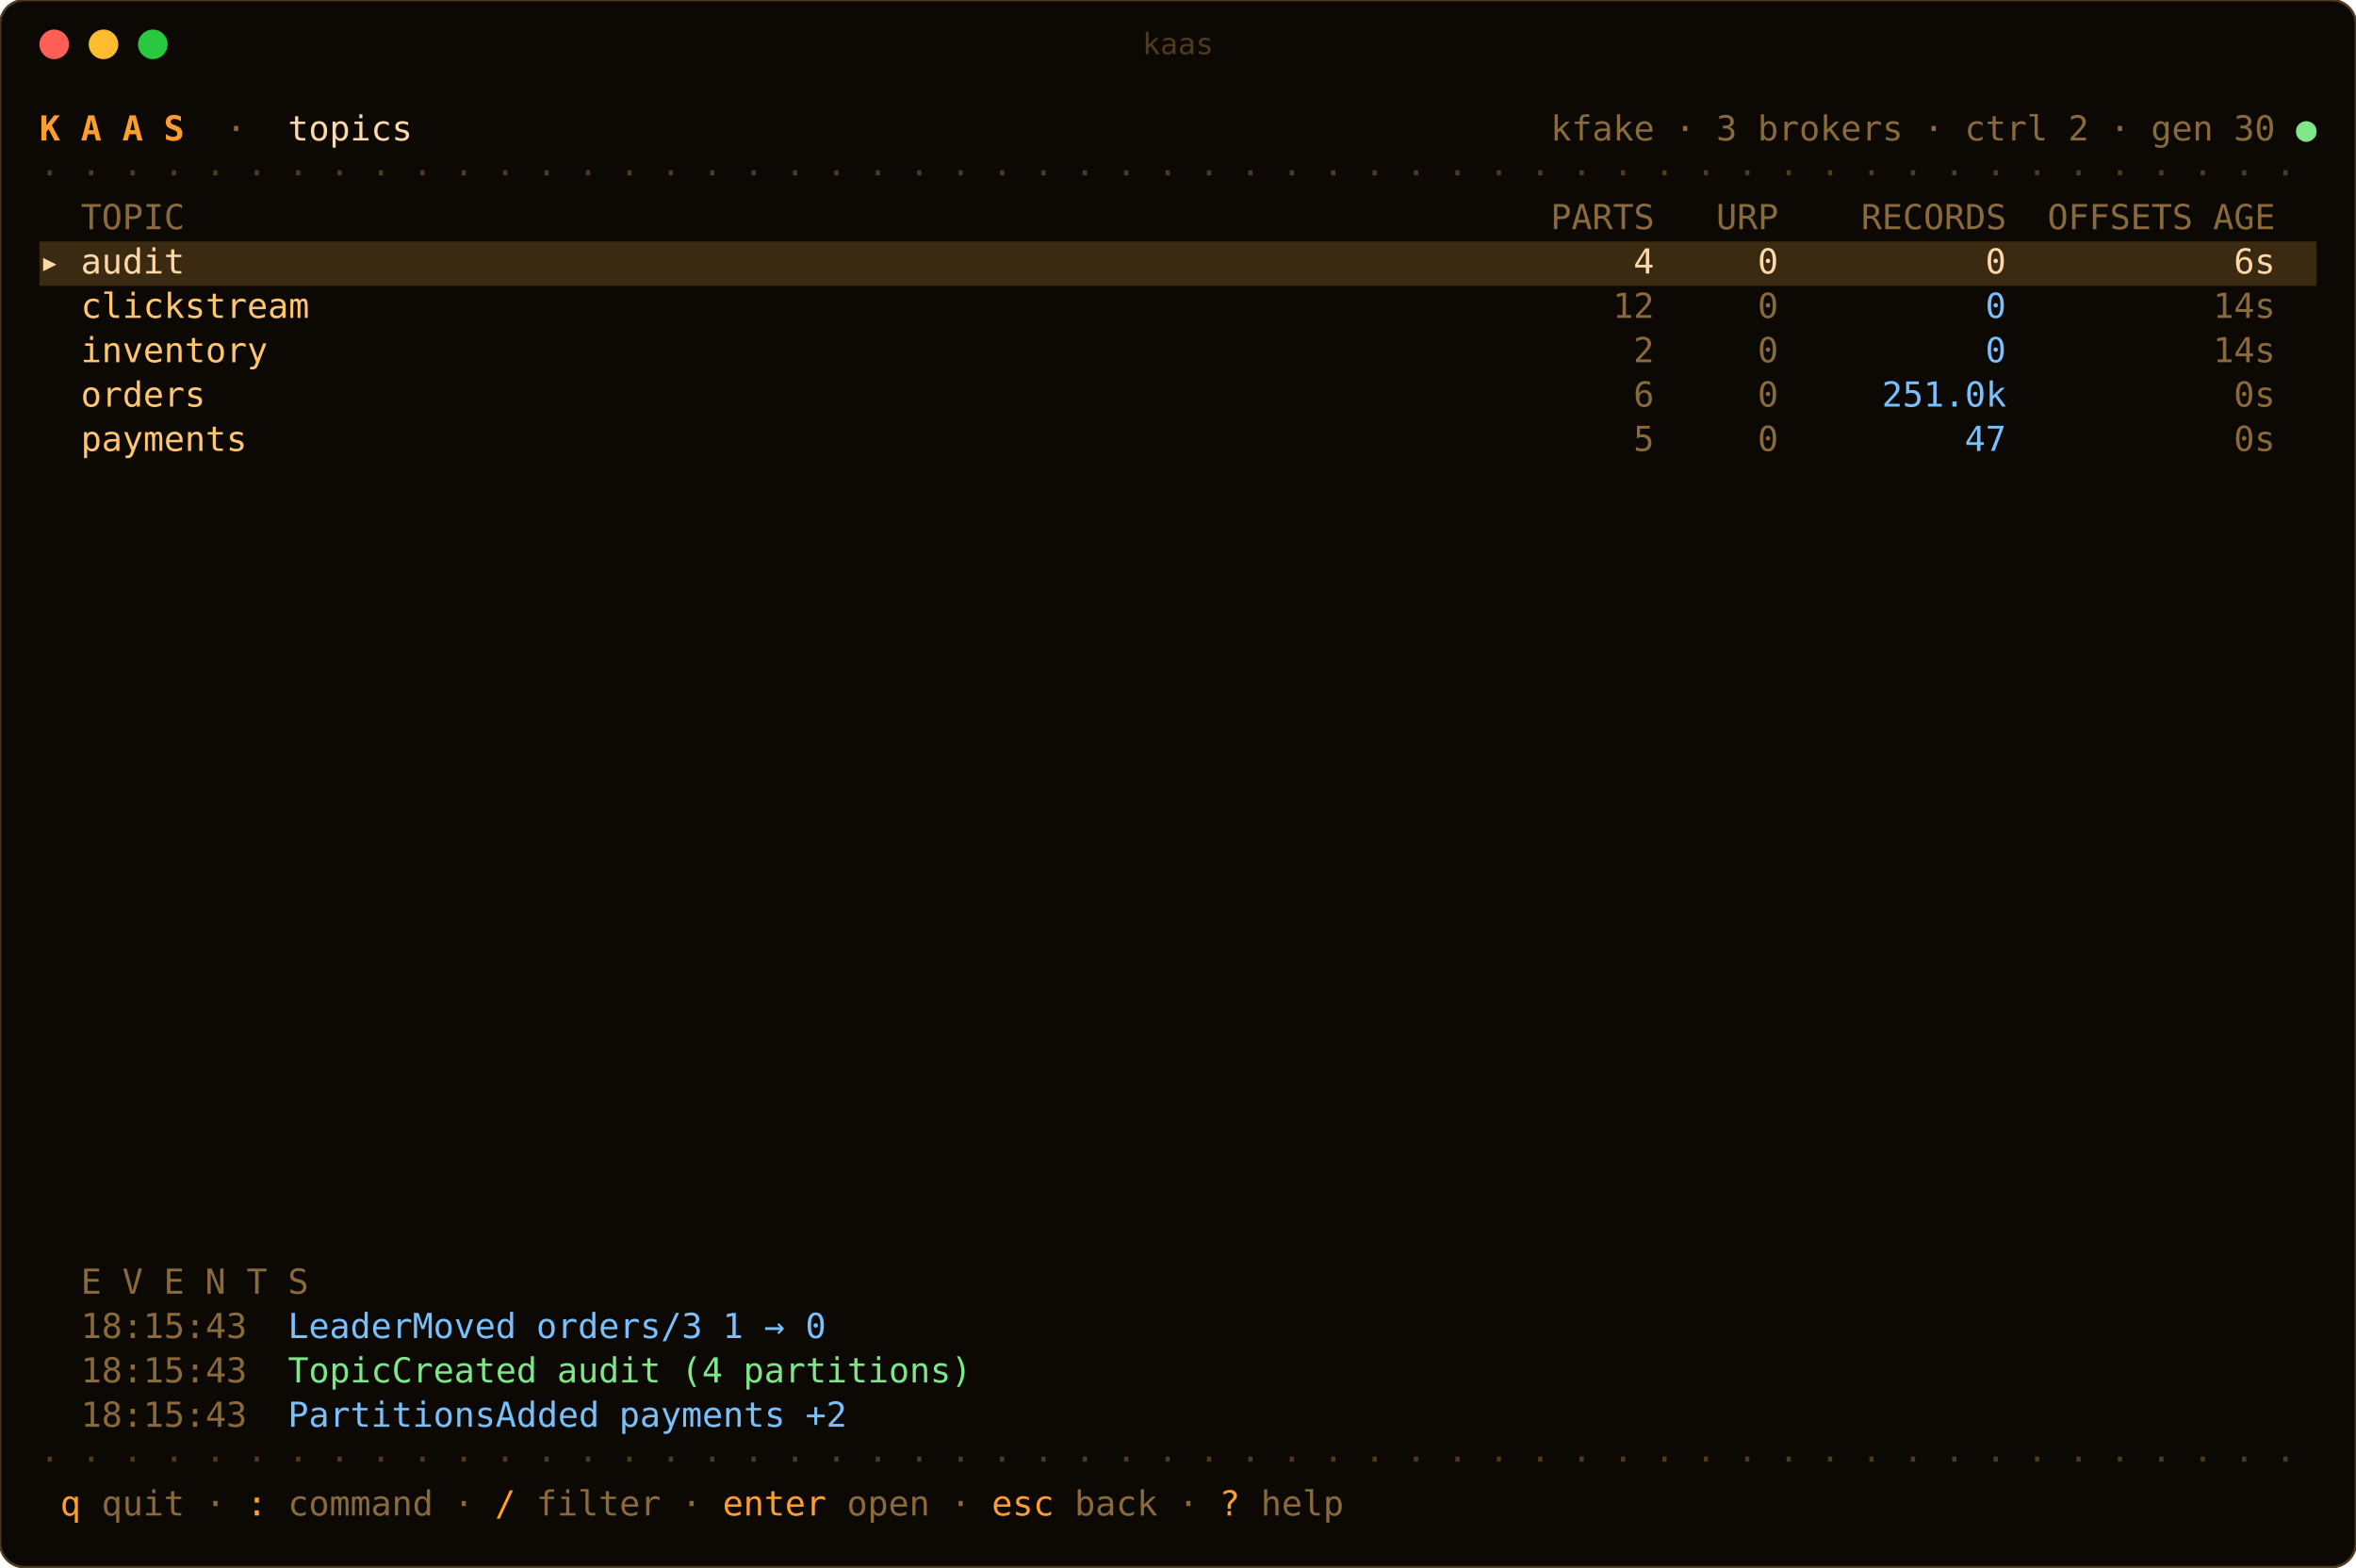
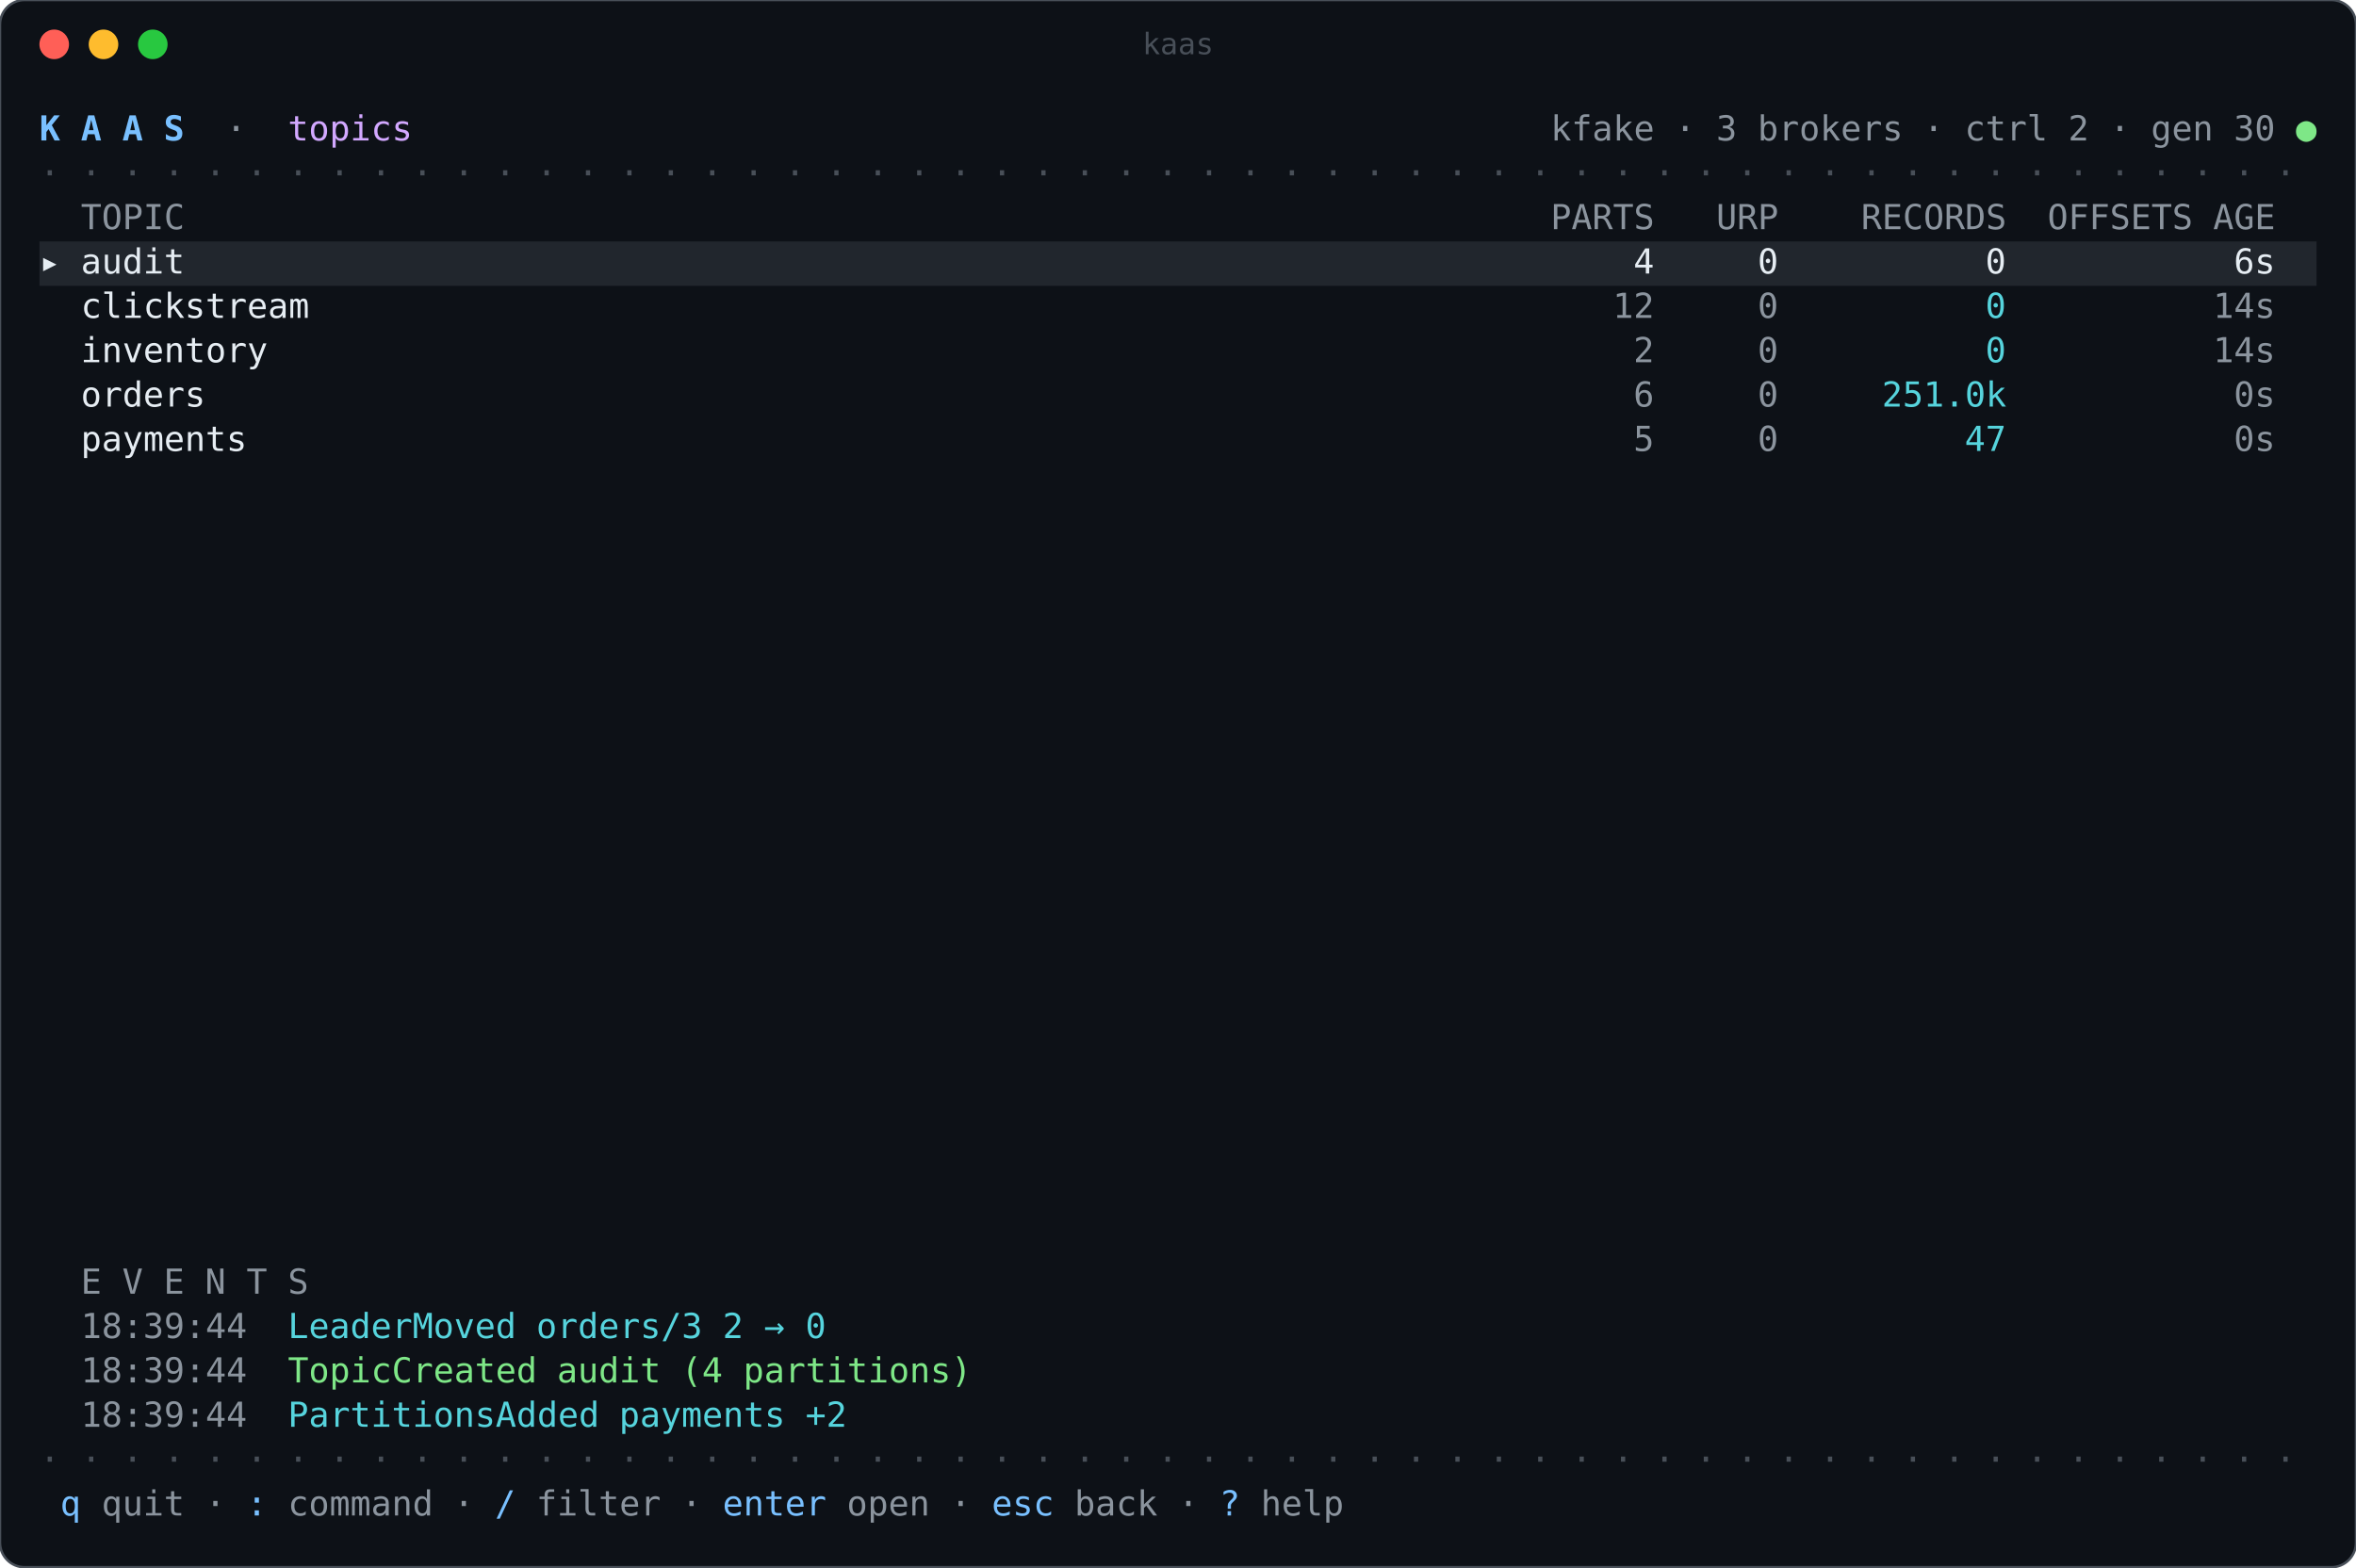
<svg xmlns="http://www.w3.org/2000/svg" width="956" height="636" viewBox="0 0 956 636" role="img" aria-label="kaas">
-   <rect width="100%" height="100%" rx="10" fill="#0c0905" stroke="#4d3a1f" />
+   <rect width="100%" height="100%" rx="10" fill="#0d1117" stroke="#484f58" />
  <circle cx="22" cy="18" r="6" fill="#ff5f57" />
  <circle cx="42" cy="18" r="6" fill="#febc2e" />
  <circle cx="62" cy="18" r="6" fill="#28c840" />
-   <text x="478" y="22" fill="#4d3a1f" font-family="ui-monospace,SFMono-Regular,Menlo,Consolas,monospace" font-size="12" text-anchor="middle">kaas</text>
+   <text x="478" y="22" fill="#484f58" font-family="ui-monospace,SFMono-Regular,Menlo,Consolas,monospace" font-size="12" text-anchor="middle">kaas</text>
  <g font-family="ui-monospace,SFMono-Regular,Menlo,Consolas,'DejaVu Sans Mono',monospace" font-size="14" xml:space="preserve">
-     <text x="16.0" y="57.0" fill="#ff9e2c" font-weight="bold" textLength="8.4" lengthAdjust="spacingAndGlyphs">K</text>
-     <text x="32.8" y="57.0" fill="#ff9e2c" font-weight="bold" textLength="8.4" lengthAdjust="spacingAndGlyphs">A</text>
-     <text x="49.6" y="57.0" fill="#ff9e2c" font-weight="bold" textLength="8.4" lengthAdjust="spacingAndGlyphs">A</text>
-     <text x="66.4" y="57.0" fill="#ff9e2c" font-weight="bold" textLength="8.4" lengthAdjust="spacingAndGlyphs">S</text>
-     <text x="91.6" y="57.0" fill="#8a6a3a" textLength="8.4" lengthAdjust="spacingAndGlyphs">·</text>
-     <text x="116.8" y="57.0" fill="#ffd8a8" textLength="50.4" lengthAdjust="spacingAndGlyphs">topics</text>
-     <text x="629.2" y="57.0" fill="#8a6a3a" textLength="42.0" lengthAdjust="spacingAndGlyphs">kfake</text>
-     <text x="679.6" y="57.0" fill="#8a6a3a" textLength="8.4" lengthAdjust="spacingAndGlyphs">·</text>
-     <text x="696.4" y="57.0" fill="#8a6a3a" textLength="8.4" lengthAdjust="spacingAndGlyphs">3</text>
-     <text x="713.2" y="57.0" fill="#8a6a3a" textLength="58.8" lengthAdjust="spacingAndGlyphs">brokers</text>
-     <text x="780.4" y="57.0" fill="#8a6a3a" textLength="8.4" lengthAdjust="spacingAndGlyphs">·</text>
-     <text x="797.2" y="57.0" fill="#8a6a3a" textLength="33.6" lengthAdjust="spacingAndGlyphs">ctrl</text>
-     <text x="839.2" y="57.0" fill="#8a6a3a" textLength="8.4" lengthAdjust="spacingAndGlyphs">2</text>
-     <text x="856.0" y="57.0" fill="#8a6a3a" textLength="8.4" lengthAdjust="spacingAndGlyphs">·</text>
-     <text x="872.8" y="57.0" fill="#8a6a3a" textLength="25.2" lengthAdjust="spacingAndGlyphs">gen</text>
-     <text x="906.4" y="57.0" fill="#8a6a3a" textLength="16.8" lengthAdjust="spacingAndGlyphs">30</text>
+     <text x="16.0" y="57.0" fill="#79c0ff" font-weight="bold" textLength="8.4" lengthAdjust="spacingAndGlyphs">K</text>
+     <text x="32.8" y="57.0" fill="#79c0ff" font-weight="bold" textLength="8.4" lengthAdjust="spacingAndGlyphs">A</text>
+     <text x="49.6" y="57.0" fill="#79c0ff" font-weight="bold" textLength="8.4" lengthAdjust="spacingAndGlyphs">A</text>
+     <text x="66.4" y="57.0" fill="#79c0ff" font-weight="bold" textLength="8.4" lengthAdjust="spacingAndGlyphs">S</text>
+     <text x="91.6" y="57.0" fill="#8b949e" textLength="8.4" lengthAdjust="spacingAndGlyphs">·</text>
+     <text x="116.8" y="57.0" fill="#d2a8ff" textLength="50.4" lengthAdjust="spacingAndGlyphs">topics</text>
+     <text x="629.2" y="57.0" fill="#8b949e" textLength="42.0" lengthAdjust="spacingAndGlyphs">kfake</text>
+     <text x="679.6" y="57.0" fill="#8b949e" textLength="8.4" lengthAdjust="spacingAndGlyphs">·</text>
+     <text x="696.4" y="57.0" fill="#8b949e" textLength="8.4" lengthAdjust="spacingAndGlyphs">3</text>
+     <text x="713.2" y="57.0" fill="#8b949e" textLength="58.8" lengthAdjust="spacingAndGlyphs">brokers</text>
+     <text x="780.4" y="57.0" fill="#8b949e" textLength="8.4" lengthAdjust="spacingAndGlyphs">·</text>
+     <text x="797.2" y="57.0" fill="#8b949e" textLength="33.6" lengthAdjust="spacingAndGlyphs">ctrl</text>
+     <text x="839.2" y="57.0" fill="#8b949e" textLength="8.4" lengthAdjust="spacingAndGlyphs">2</text>
+     <text x="856.0" y="57.0" fill="#8b949e" textLength="8.4" lengthAdjust="spacingAndGlyphs">·</text>
+     <text x="872.8" y="57.0" fill="#8b949e" textLength="25.2" lengthAdjust="spacingAndGlyphs">gen</text>
+     <text x="906.4" y="57.0" fill="#8b949e" textLength="16.8" lengthAdjust="spacingAndGlyphs">30</text>
    <text x="931.6" y="57.0" fill="#7ee787" textLength="8.4" lengthAdjust="spacingAndGlyphs">●</text>
-     <text x="16.0" y="75.0" fill="#4d3a1f" textLength="8.4" lengthAdjust="spacingAndGlyphs">·</text>
-     <text x="32.8" y="75.0" fill="#4d3a1f" textLength="8.4" lengthAdjust="spacingAndGlyphs">·</text>
-     <text x="49.6" y="75.0" fill="#4d3a1f" textLength="8.4" lengthAdjust="spacingAndGlyphs">·</text>
-     <text x="66.4" y="75.0" fill="#4d3a1f" textLength="8.4" lengthAdjust="spacingAndGlyphs">·</text>
-     <text x="83.2" y="75.0" fill="#4d3a1f" textLength="8.4" lengthAdjust="spacingAndGlyphs">·</text>
-     <text x="100.0" y="75.0" fill="#4d3a1f" textLength="8.4" lengthAdjust="spacingAndGlyphs">·</text>
-     <text x="116.8" y="75.0" fill="#4d3a1f" textLength="8.4" lengthAdjust="spacingAndGlyphs">·</text>
-     <text x="133.6" y="75.0" fill="#4d3a1f" textLength="8.4" lengthAdjust="spacingAndGlyphs">·</text>
-     <text x="150.4" y="75.0" fill="#4d3a1f" textLength="8.4" lengthAdjust="spacingAndGlyphs">·</text>
-     <text x="167.2" y="75.0" fill="#4d3a1f" textLength="8.4" lengthAdjust="spacingAndGlyphs">·</text>
-     <text x="184.0" y="75.0" fill="#4d3a1f" textLength="8.4" lengthAdjust="spacingAndGlyphs">·</text>
-     <text x="200.8" y="75.0" fill="#4d3a1f" textLength="8.4" lengthAdjust="spacingAndGlyphs">·</text>
-     <text x="217.6" y="75.0" fill="#4d3a1f" textLength="8.4" lengthAdjust="spacingAndGlyphs">·</text>
-     <text x="234.4" y="75.0" fill="#4d3a1f" textLength="8.4" lengthAdjust="spacingAndGlyphs">·</text>
-     <text x="251.2" y="75.0" fill="#4d3a1f" textLength="8.4" lengthAdjust="spacingAndGlyphs">·</text>
-     <text x="268.0" y="75.0" fill="#4d3a1f" textLength="8.4" lengthAdjust="spacingAndGlyphs">·</text>
-     <text x="284.8" y="75.0" fill="#4d3a1f" textLength="8.4" lengthAdjust="spacingAndGlyphs">·</text>
-     <text x="301.6" y="75.0" fill="#4d3a1f" textLength="8.4" lengthAdjust="spacingAndGlyphs">·</text>
-     <text x="318.4" y="75.0" fill="#4d3a1f" textLength="8.4" lengthAdjust="spacingAndGlyphs">·</text>
-     <text x="335.2" y="75.0" fill="#4d3a1f" textLength="8.4" lengthAdjust="spacingAndGlyphs">·</text>
-     <text x="352.0" y="75.0" fill="#4d3a1f" textLength="8.4" lengthAdjust="spacingAndGlyphs">·</text>
-     <text x="368.8" y="75.0" fill="#4d3a1f" textLength="8.4" lengthAdjust="spacingAndGlyphs">·</text>
-     <text x="385.6" y="75.0" fill="#4d3a1f" textLength="8.4" lengthAdjust="spacingAndGlyphs">·</text>
-     <text x="402.4" y="75.0" fill="#4d3a1f" textLength="8.4" lengthAdjust="spacingAndGlyphs">·</text>
-     <text x="419.2" y="75.0" fill="#4d3a1f" textLength="8.4" lengthAdjust="spacingAndGlyphs">·</text>
-     <text x="436.0" y="75.0" fill="#4d3a1f" textLength="8.4" lengthAdjust="spacingAndGlyphs">·</text>
-     <text x="452.8" y="75.0" fill="#4d3a1f" textLength="8.4" lengthAdjust="spacingAndGlyphs">·</text>
-     <text x="469.6" y="75.0" fill="#4d3a1f" textLength="8.4" lengthAdjust="spacingAndGlyphs">·</text>
-     <text x="486.4" y="75.0" fill="#4d3a1f" textLength="8.4" lengthAdjust="spacingAndGlyphs">·</text>
-     <text x="503.2" y="75.0" fill="#4d3a1f" textLength="8.4" lengthAdjust="spacingAndGlyphs">·</text>
-     <text x="520.0" y="75.0" fill="#4d3a1f" textLength="8.4" lengthAdjust="spacingAndGlyphs">·</text>
-     <text x="536.8" y="75.0" fill="#4d3a1f" textLength="8.4" lengthAdjust="spacingAndGlyphs">·</text>
-     <text x="553.6" y="75.0" fill="#4d3a1f" textLength="8.4" lengthAdjust="spacingAndGlyphs">·</text>
-     <text x="570.4" y="75.0" fill="#4d3a1f" textLength="8.4" lengthAdjust="spacingAndGlyphs">·</text>
-     <text x="587.2" y="75.0" fill="#4d3a1f" textLength="8.4" lengthAdjust="spacingAndGlyphs">·</text>
-     <text x="604.0" y="75.0" fill="#4d3a1f" textLength="8.4" lengthAdjust="spacingAndGlyphs">·</text>
-     <text x="620.8" y="75.0" fill="#4d3a1f" textLength="8.4" lengthAdjust="spacingAndGlyphs">·</text>
-     <text x="637.6" y="75.0" fill="#4d3a1f" textLength="8.4" lengthAdjust="spacingAndGlyphs">·</text>
-     <text x="654.4" y="75.0" fill="#4d3a1f" textLength="8.4" lengthAdjust="spacingAndGlyphs">·</text>
-     <text x="671.2" y="75.0" fill="#4d3a1f" textLength="8.4" lengthAdjust="spacingAndGlyphs">·</text>
-     <text x="688.0" y="75.0" fill="#4d3a1f" textLength="8.4" lengthAdjust="spacingAndGlyphs">·</text>
-     <text x="704.8" y="75.0" fill="#4d3a1f" textLength="8.4" lengthAdjust="spacingAndGlyphs">·</text>
-     <text x="721.6" y="75.0" fill="#4d3a1f" textLength="8.4" lengthAdjust="spacingAndGlyphs">·</text>
-     <text x="738.4" y="75.0" fill="#4d3a1f" textLength="8.4" lengthAdjust="spacingAndGlyphs">·</text>
-     <text x="755.2" y="75.0" fill="#4d3a1f" textLength="8.4" lengthAdjust="spacingAndGlyphs">·</text>
-     <text x="772.0" y="75.0" fill="#4d3a1f" textLength="8.4" lengthAdjust="spacingAndGlyphs">·</text>
-     <text x="788.8" y="75.0" fill="#4d3a1f" textLength="8.4" lengthAdjust="spacingAndGlyphs">·</text>
-     <text x="805.6" y="75.0" fill="#4d3a1f" textLength="8.4" lengthAdjust="spacingAndGlyphs">·</text>
-     <text x="822.4" y="75.0" fill="#4d3a1f" textLength="8.4" lengthAdjust="spacingAndGlyphs">·</text>
-     <text x="839.2" y="75.0" fill="#4d3a1f" textLength="8.4" lengthAdjust="spacingAndGlyphs">·</text>
-     <text x="856.0" y="75.0" fill="#4d3a1f" textLength="8.4" lengthAdjust="spacingAndGlyphs">·</text>
-     <text x="872.8" y="75.0" fill="#4d3a1f" textLength="8.4" lengthAdjust="spacingAndGlyphs">·</text>
-     <text x="889.6" y="75.0" fill="#4d3a1f" textLength="8.4" lengthAdjust="spacingAndGlyphs">·</text>
-     <text x="906.4" y="75.0" fill="#4d3a1f" textLength="8.4" lengthAdjust="spacingAndGlyphs">·</text>
-     <text x="923.2" y="75.0" fill="#4d3a1f" textLength="8.4" lengthAdjust="spacingAndGlyphs">·</text>
-     <text x="32.8" y="93.0" fill="#8a6a3a" textLength="42.0" lengthAdjust="spacingAndGlyphs">TOPIC</text>
-     <text x="629.2" y="93.0" fill="#8a6a3a" textLength="42.0" lengthAdjust="spacingAndGlyphs">PARTS</text>
-     <text x="696.4" y="93.0" fill="#8a6a3a" textLength="25.2" lengthAdjust="spacingAndGlyphs">URP</text>
-     <text x="755.2" y="93.0" fill="#8a6a3a" textLength="58.8" lengthAdjust="spacingAndGlyphs">RECORDS</text>
-     <text x="830.8" y="93.0" fill="#8a6a3a" textLength="58.8" lengthAdjust="spacingAndGlyphs">OFFSETS</text>
-     <text x="898.0" y="93.0" fill="#8a6a3a" textLength="25.2" lengthAdjust="spacingAndGlyphs">AGE</text>
-     <rect x="16.0" y="98.0" width="924.0" height="18" fill="#3a2a12" />
-     <text x="16.0" y="111.0" fill="#ffd8a8" textLength="8.4" lengthAdjust="spacingAndGlyphs">▸</text>
-     <text x="32.8" y="111.0" fill="#ffd8a8" textLength="42.0" lengthAdjust="spacingAndGlyphs">audit</text>
-     <text x="662.8" y="111.0" fill="#ffd8a8" textLength="8.4" lengthAdjust="spacingAndGlyphs">4</text>
-     <text x="713.2" y="111.0" fill="#ffd8a8" textLength="8.4" lengthAdjust="spacingAndGlyphs">0</text>
-     <text x="805.6" y="111.0" fill="#ffd8a8" textLength="8.4" lengthAdjust="spacingAndGlyphs">0</text>
-     <text x="906.4" y="111.0" fill="#ffd8a8" textLength="16.8" lengthAdjust="spacingAndGlyphs">6s</text>
-     <text x="32.8" y="129.0" fill="#ffc66d" textLength="92.4" lengthAdjust="spacingAndGlyphs">clickstream</text>
-     <text x="654.4" y="129.0" fill="#8a6a3a" textLength="16.8" lengthAdjust="spacingAndGlyphs">12</text>
-     <text x="713.2" y="129.0" fill="#8a6a3a" textLength="8.4" lengthAdjust="spacingAndGlyphs">0</text>
-     <text x="805.6" y="129.0" fill="#79c0ff" textLength="8.4" lengthAdjust="spacingAndGlyphs">0</text>
-     <text x="898.0" y="129.0" fill="#8a6a3a" textLength="25.2" lengthAdjust="spacingAndGlyphs">14s</text>
-     <text x="32.8" y="147.0" fill="#ffc66d" textLength="75.6" lengthAdjust="spacingAndGlyphs">inventory</text>
-     <text x="662.8" y="147.0" fill="#8a6a3a" textLength="8.4" lengthAdjust="spacingAndGlyphs">2</text>
-     <text x="713.2" y="147.0" fill="#8a6a3a" textLength="8.4" lengthAdjust="spacingAndGlyphs">0</text>
-     <text x="805.6" y="147.0" fill="#79c0ff" textLength="8.4" lengthAdjust="spacingAndGlyphs">0</text>
-     <text x="898.0" y="147.0" fill="#8a6a3a" textLength="25.2" lengthAdjust="spacingAndGlyphs">14s</text>
-     <text x="32.8" y="165.0" fill="#ffc66d" textLength="50.4" lengthAdjust="spacingAndGlyphs">orders</text>
-     <text x="662.8" y="165.0" fill="#8a6a3a" textLength="8.4" lengthAdjust="spacingAndGlyphs">6</text>
-     <text x="713.2" y="165.0" fill="#8a6a3a" textLength="8.4" lengthAdjust="spacingAndGlyphs">0</text>
-     <text x="763.6" y="165.0" fill="#79c0ff" textLength="50.4" lengthAdjust="spacingAndGlyphs">251.0k</text>
-     <text x="906.4" y="165.0" fill="#8a6a3a" textLength="16.8" lengthAdjust="spacingAndGlyphs">0s</text>
-     <text x="32.8" y="183.0" fill="#ffc66d" textLength="67.2" lengthAdjust="spacingAndGlyphs">payments</text>
-     <text x="662.8" y="183.0" fill="#8a6a3a" textLength="8.4" lengthAdjust="spacingAndGlyphs">5</text>
-     <text x="713.2" y="183.0" fill="#8a6a3a" textLength="8.4" lengthAdjust="spacingAndGlyphs">0</text>
-     <text x="797.2" y="183.0" fill="#79c0ff" textLength="16.8" lengthAdjust="spacingAndGlyphs">47</text>
-     <text x="906.4" y="183.0" fill="#8a6a3a" textLength="16.8" lengthAdjust="spacingAndGlyphs">0s</text>
-     <text x="32.8" y="525.0" fill="#8a6a3a" textLength="8.4" lengthAdjust="spacingAndGlyphs">E</text>
-     <text x="49.6" y="525.0" fill="#8a6a3a" textLength="8.4" lengthAdjust="spacingAndGlyphs">V</text>
-     <text x="66.4" y="525.0" fill="#8a6a3a" textLength="8.4" lengthAdjust="spacingAndGlyphs">E</text>
-     <text x="83.2" y="525.0" fill="#8a6a3a" textLength="8.4" lengthAdjust="spacingAndGlyphs">N</text>
-     <text x="100.0" y="525.0" fill="#8a6a3a" textLength="8.4" lengthAdjust="spacingAndGlyphs">T</text>
-     <text x="116.8" y="525.0" fill="#8a6a3a" textLength="8.4" lengthAdjust="spacingAndGlyphs">S</text>
-     <text x="32.8" y="543.0" fill="#8a6a3a" textLength="67.2" lengthAdjust="spacingAndGlyphs">18:15:43</text>
-     <text x="116.8" y="543.0" fill="#79c0ff" textLength="92.4" lengthAdjust="spacingAndGlyphs">LeaderMoved</text>
-     <text x="217.6" y="543.0" fill="#79c0ff" textLength="67.2" lengthAdjust="spacingAndGlyphs">orders/3</text>
-     <text x="293.2" y="543.0" fill="#79c0ff" textLength="8.4" lengthAdjust="spacingAndGlyphs">1</text>
-     <text x="310.0" y="543.0" fill="#79c0ff" textLength="8.4" lengthAdjust="spacingAndGlyphs">→</text>
-     <text x="326.8" y="543.0" fill="#79c0ff" textLength="8.4" lengthAdjust="spacingAndGlyphs">0</text>
-     <text x="32.8" y="561.0" fill="#8a6a3a" textLength="67.2" lengthAdjust="spacingAndGlyphs">18:15:43</text>
+     <text x="16.0" y="75.0" fill="#484f58" textLength="8.4" lengthAdjust="spacingAndGlyphs">·</text>
+     <text x="32.8" y="75.0" fill="#484f58" textLength="8.4" lengthAdjust="spacingAndGlyphs">·</text>
+     <text x="49.6" y="75.0" fill="#484f58" textLength="8.4" lengthAdjust="spacingAndGlyphs">·</text>
+     <text x="66.4" y="75.0" fill="#484f58" textLength="8.4" lengthAdjust="spacingAndGlyphs">·</text>
+     <text x="83.2" y="75.0" fill="#484f58" textLength="8.4" lengthAdjust="spacingAndGlyphs">·</text>
+     <text x="100.0" y="75.0" fill="#484f58" textLength="8.4" lengthAdjust="spacingAndGlyphs">·</text>
+     <text x="116.8" y="75.0" fill="#484f58" textLength="8.4" lengthAdjust="spacingAndGlyphs">·</text>
+     <text x="133.6" y="75.0" fill="#484f58" textLength="8.4" lengthAdjust="spacingAndGlyphs">·</text>
+     <text x="150.4" y="75.0" fill="#484f58" textLength="8.4" lengthAdjust="spacingAndGlyphs">·</text>
+     <text x="167.2" y="75.0" fill="#484f58" textLength="8.4" lengthAdjust="spacingAndGlyphs">·</text>
+     <text x="184.0" y="75.0" fill="#484f58" textLength="8.4" lengthAdjust="spacingAndGlyphs">·</text>
+     <text x="200.8" y="75.0" fill="#484f58" textLength="8.4" lengthAdjust="spacingAndGlyphs">·</text>
+     <text x="217.6" y="75.0" fill="#484f58" textLength="8.4" lengthAdjust="spacingAndGlyphs">·</text>
+     <text x="234.4" y="75.0" fill="#484f58" textLength="8.4" lengthAdjust="spacingAndGlyphs">·</text>
+     <text x="251.2" y="75.0" fill="#484f58" textLength="8.4" lengthAdjust="spacingAndGlyphs">·</text>
+     <text x="268.0" y="75.0" fill="#484f58" textLength="8.4" lengthAdjust="spacingAndGlyphs">·</text>
+     <text x="284.8" y="75.0" fill="#484f58" textLength="8.4" lengthAdjust="spacingAndGlyphs">·</text>
+     <text x="301.6" y="75.0" fill="#484f58" textLength="8.4" lengthAdjust="spacingAndGlyphs">·</text>
+     <text x="318.4" y="75.0" fill="#484f58" textLength="8.4" lengthAdjust="spacingAndGlyphs">·</text>
+     <text x="335.2" y="75.0" fill="#484f58" textLength="8.4" lengthAdjust="spacingAndGlyphs">·</text>
+     <text x="352.0" y="75.0" fill="#484f58" textLength="8.4" lengthAdjust="spacingAndGlyphs">·</text>
+     <text x="368.8" y="75.0" fill="#484f58" textLength="8.4" lengthAdjust="spacingAndGlyphs">·</text>
+     <text x="385.6" y="75.0" fill="#484f58" textLength="8.4" lengthAdjust="spacingAndGlyphs">·</text>
+     <text x="402.4" y="75.0" fill="#484f58" textLength="8.4" lengthAdjust="spacingAndGlyphs">·</text>
+     <text x="419.2" y="75.0" fill="#484f58" textLength="8.4" lengthAdjust="spacingAndGlyphs">·</text>
+     <text x="436.0" y="75.0" fill="#484f58" textLength="8.4" lengthAdjust="spacingAndGlyphs">·</text>
+     <text x="452.8" y="75.0" fill="#484f58" textLength="8.4" lengthAdjust="spacingAndGlyphs">·</text>
+     <text x="469.6" y="75.0" fill="#484f58" textLength="8.4" lengthAdjust="spacingAndGlyphs">·</text>
+     <text x="486.4" y="75.0" fill="#484f58" textLength="8.4" lengthAdjust="spacingAndGlyphs">·</text>
+     <text x="503.2" y="75.0" fill="#484f58" textLength="8.4" lengthAdjust="spacingAndGlyphs">·</text>
+     <text x="520.0" y="75.0" fill="#484f58" textLength="8.4" lengthAdjust="spacingAndGlyphs">·</text>
+     <text x="536.8" y="75.0" fill="#484f58" textLength="8.4" lengthAdjust="spacingAndGlyphs">·</text>
+     <text x="553.6" y="75.0" fill="#484f58" textLength="8.4" lengthAdjust="spacingAndGlyphs">·</text>
+     <text x="570.4" y="75.0" fill="#484f58" textLength="8.4" lengthAdjust="spacingAndGlyphs">·</text>
+     <text x="587.2" y="75.0" fill="#484f58" textLength="8.4" lengthAdjust="spacingAndGlyphs">·</text>
+     <text x="604.0" y="75.0" fill="#484f58" textLength="8.4" lengthAdjust="spacingAndGlyphs">·</text>
+     <text x="620.8" y="75.0" fill="#484f58" textLength="8.4" lengthAdjust="spacingAndGlyphs">·</text>
+     <text x="637.6" y="75.0" fill="#484f58" textLength="8.4" lengthAdjust="spacingAndGlyphs">·</text>
+     <text x="654.4" y="75.0" fill="#484f58" textLength="8.4" lengthAdjust="spacingAndGlyphs">·</text>
+     <text x="671.2" y="75.0" fill="#484f58" textLength="8.4" lengthAdjust="spacingAndGlyphs">·</text>
+     <text x="688.0" y="75.0" fill="#484f58" textLength="8.4" lengthAdjust="spacingAndGlyphs">·</text>
+     <text x="704.8" y="75.0" fill="#484f58" textLength="8.4" lengthAdjust="spacingAndGlyphs">·</text>
+     <text x="721.6" y="75.0" fill="#484f58" textLength="8.4" lengthAdjust="spacingAndGlyphs">·</text>
+     <text x="738.4" y="75.0" fill="#484f58" textLength="8.4" lengthAdjust="spacingAndGlyphs">·</text>
+     <text x="755.2" y="75.0" fill="#484f58" textLength="8.4" lengthAdjust="spacingAndGlyphs">·</text>
+     <text x="772.0" y="75.0" fill="#484f58" textLength="8.4" lengthAdjust="spacingAndGlyphs">·</text>
+     <text x="788.8" y="75.0" fill="#484f58" textLength="8.4" lengthAdjust="spacingAndGlyphs">·</text>
+     <text x="805.6" y="75.0" fill="#484f58" textLength="8.4" lengthAdjust="spacingAndGlyphs">·</text>
+     <text x="822.4" y="75.0" fill="#484f58" textLength="8.4" lengthAdjust="spacingAndGlyphs">·</text>
+     <text x="839.2" y="75.0" fill="#484f58" textLength="8.4" lengthAdjust="spacingAndGlyphs">·</text>
+     <text x="856.0" y="75.0" fill="#484f58" textLength="8.4" lengthAdjust="spacingAndGlyphs">·</text>
+     <text x="872.8" y="75.0" fill="#484f58" textLength="8.4" lengthAdjust="spacingAndGlyphs">·</text>
+     <text x="889.6" y="75.0" fill="#484f58" textLength="8.4" lengthAdjust="spacingAndGlyphs">·</text>
+     <text x="906.4" y="75.0" fill="#484f58" textLength="8.4" lengthAdjust="spacingAndGlyphs">·</text>
+     <text x="923.2" y="75.0" fill="#484f58" textLength="8.4" lengthAdjust="spacingAndGlyphs">·</text>
+     <text x="32.8" y="93.0" fill="#8b949e" textLength="42.0" lengthAdjust="spacingAndGlyphs">TOPIC</text>
+     <text x="629.2" y="93.0" fill="#8b949e" textLength="42.0" lengthAdjust="spacingAndGlyphs">PARTS</text>
+     <text x="696.4" y="93.0" fill="#8b949e" textLength="25.2" lengthAdjust="spacingAndGlyphs">URP</text>
+     <text x="755.2" y="93.0" fill="#8b949e" textLength="58.8" lengthAdjust="spacingAndGlyphs">RECORDS</text>
+     <text x="830.8" y="93.0" fill="#8b949e" textLength="58.8" lengthAdjust="spacingAndGlyphs">OFFSETS</text>
+     <text x="898.0" y="93.0" fill="#8b949e" textLength="25.2" lengthAdjust="spacingAndGlyphs">AGE</text>
+     <rect x="16.0" y="98.0" width="924.0" height="18" fill="#21262d" />
+     <text x="16.0" y="111.0" fill="#e6edf3" textLength="8.4" lengthAdjust="spacingAndGlyphs">▸</text>
+     <text x="32.8" y="111.0" fill="#e6edf3" textLength="42.0" lengthAdjust="spacingAndGlyphs">audit</text>
+     <text x="662.8" y="111.0" fill="#e6edf3" textLength="8.4" lengthAdjust="spacingAndGlyphs">4</text>
+     <text x="713.2" y="111.0" fill="#e6edf3" textLength="8.4" lengthAdjust="spacingAndGlyphs">0</text>
+     <text x="805.6" y="111.0" fill="#e6edf3" textLength="8.4" lengthAdjust="spacingAndGlyphs">0</text>
+     <text x="906.4" y="111.0" fill="#e6edf3" textLength="16.8" lengthAdjust="spacingAndGlyphs">6s</text>
+     <text x="32.8" y="129.0" fill="#e6edf3" textLength="92.4" lengthAdjust="spacingAndGlyphs">clickstream</text>
+     <text x="654.4" y="129.0" fill="#8b949e" textLength="16.8" lengthAdjust="spacingAndGlyphs">12</text>
+     <text x="713.2" y="129.0" fill="#8b949e" textLength="8.4" lengthAdjust="spacingAndGlyphs">0</text>
+     <text x="805.6" y="129.0" fill="#56d4dd" textLength="8.4" lengthAdjust="spacingAndGlyphs">0</text>
+     <text x="898.0" y="129.0" fill="#8b949e" textLength="25.2" lengthAdjust="spacingAndGlyphs">14s</text>
+     <text x="32.8" y="147.0" fill="#e6edf3" textLength="75.6" lengthAdjust="spacingAndGlyphs">inventory</text>
+     <text x="662.8" y="147.0" fill="#8b949e" textLength="8.4" lengthAdjust="spacingAndGlyphs">2</text>
+     <text x="713.2" y="147.0" fill="#8b949e" textLength="8.4" lengthAdjust="spacingAndGlyphs">0</text>
+     <text x="805.6" y="147.0" fill="#56d4dd" textLength="8.4" lengthAdjust="spacingAndGlyphs">0</text>
+     <text x="898.0" y="147.0" fill="#8b949e" textLength="25.2" lengthAdjust="spacingAndGlyphs">14s</text>
+     <text x="32.8" y="165.0" fill="#e6edf3" textLength="50.4" lengthAdjust="spacingAndGlyphs">orders</text>
+     <text x="662.8" y="165.0" fill="#8b949e" textLength="8.4" lengthAdjust="spacingAndGlyphs">6</text>
+     <text x="713.2" y="165.0" fill="#8b949e" textLength="8.4" lengthAdjust="spacingAndGlyphs">0</text>
+     <text x="763.6" y="165.0" fill="#56d4dd" textLength="50.4" lengthAdjust="spacingAndGlyphs">251.0k</text>
+     <text x="906.4" y="165.0" fill="#8b949e" textLength="16.8" lengthAdjust="spacingAndGlyphs">0s</text>
+     <text x="32.8" y="183.0" fill="#e6edf3" textLength="67.2" lengthAdjust="spacingAndGlyphs">payments</text>
+     <text x="662.8" y="183.0" fill="#8b949e" textLength="8.4" lengthAdjust="spacingAndGlyphs">5</text>
+     <text x="713.2" y="183.0" fill="#8b949e" textLength="8.4" lengthAdjust="spacingAndGlyphs">0</text>
+     <text x="797.2" y="183.0" fill="#56d4dd" textLength="16.8" lengthAdjust="spacingAndGlyphs">47</text>
+     <text x="906.4" y="183.0" fill="#8b949e" textLength="16.8" lengthAdjust="spacingAndGlyphs">0s</text>
+     <text x="32.8" y="525.0" fill="#8b949e" textLength="8.4" lengthAdjust="spacingAndGlyphs">E</text>
+     <text x="49.6" y="525.0" fill="#8b949e" textLength="8.4" lengthAdjust="spacingAndGlyphs">V</text>
+     <text x="66.4" y="525.0" fill="#8b949e" textLength="8.4" lengthAdjust="spacingAndGlyphs">E</text>
+     <text x="83.2" y="525.0" fill="#8b949e" textLength="8.4" lengthAdjust="spacingAndGlyphs">N</text>
+     <text x="100.0" y="525.0" fill="#8b949e" textLength="8.4" lengthAdjust="spacingAndGlyphs">T</text>
+     <text x="116.8" y="525.0" fill="#8b949e" textLength="8.4" lengthAdjust="spacingAndGlyphs">S</text>
+     <text x="32.8" y="543.0" fill="#8b949e" textLength="67.2" lengthAdjust="spacingAndGlyphs">18:39:44</text>
+     <text x="116.8" y="543.0" fill="#56d4dd" textLength="92.4" lengthAdjust="spacingAndGlyphs">LeaderMoved</text>
+     <text x="217.6" y="543.0" fill="#56d4dd" textLength="67.2" lengthAdjust="spacingAndGlyphs">orders/3</text>
+     <text x="293.2" y="543.0" fill="#56d4dd" textLength="8.4" lengthAdjust="spacingAndGlyphs">2</text>
+     <text x="310.0" y="543.0" fill="#56d4dd" textLength="8.4" lengthAdjust="spacingAndGlyphs">→</text>
+     <text x="326.8" y="543.0" fill="#56d4dd" textLength="8.4" lengthAdjust="spacingAndGlyphs">0</text>
+     <text x="32.8" y="561.0" fill="#8b949e" textLength="67.2" lengthAdjust="spacingAndGlyphs">18:39:44</text>
    <text x="116.8" y="561.0" fill="#7ee787" textLength="100.8" lengthAdjust="spacingAndGlyphs">TopicCreated</text>
    <text x="226.0" y="561.0" fill="#7ee787" textLength="42.0" lengthAdjust="spacingAndGlyphs">audit</text>
    <text x="276.4" y="561.0" fill="#7ee787" textLength="16.8" lengthAdjust="spacingAndGlyphs">(4</text>
    <text x="301.6" y="561.0" fill="#7ee787" textLength="92.4" lengthAdjust="spacingAndGlyphs">partitions)</text>
-     <text x="32.8" y="579.0" fill="#8a6a3a" textLength="67.2" lengthAdjust="spacingAndGlyphs">18:15:43</text>
-     <text x="116.8" y="579.0" fill="#79c0ff" textLength="126.0" lengthAdjust="spacingAndGlyphs">PartitionsAdded</text>
-     <text x="251.2" y="579.0" fill="#79c0ff" textLength="67.2" lengthAdjust="spacingAndGlyphs">payments</text>
-     <text x="326.8" y="579.0" fill="#79c0ff" textLength="16.8" lengthAdjust="spacingAndGlyphs">+2</text>
-     <text x="16.0" y="597.0" fill="#4d3a1f" textLength="8.4" lengthAdjust="spacingAndGlyphs">·</text>
-     <text x="32.8" y="597.0" fill="#4d3a1f" textLength="8.4" lengthAdjust="spacingAndGlyphs">·</text>
-     <text x="49.6" y="597.0" fill="#4d3a1f" textLength="8.4" lengthAdjust="spacingAndGlyphs">·</text>
-     <text x="66.4" y="597.0" fill="#4d3a1f" textLength="8.4" lengthAdjust="spacingAndGlyphs">·</text>
-     <text x="83.2" y="597.0" fill="#4d3a1f" textLength="8.4" lengthAdjust="spacingAndGlyphs">·</text>
-     <text x="100.0" y="597.0" fill="#4d3a1f" textLength="8.4" lengthAdjust="spacingAndGlyphs">·</text>
-     <text x="116.8" y="597.0" fill="#4d3a1f" textLength="8.4" lengthAdjust="spacingAndGlyphs">·</text>
-     <text x="133.6" y="597.0" fill="#4d3a1f" textLength="8.4" lengthAdjust="spacingAndGlyphs">·</text>
-     <text x="150.4" y="597.0" fill="#4d3a1f" textLength="8.4" lengthAdjust="spacingAndGlyphs">·</text>
-     <text x="167.2" y="597.0" fill="#4d3a1f" textLength="8.4" lengthAdjust="spacingAndGlyphs">·</text>
-     <text x="184.0" y="597.0" fill="#4d3a1f" textLength="8.4" lengthAdjust="spacingAndGlyphs">·</text>
-     <text x="200.8" y="597.0" fill="#4d3a1f" textLength="8.4" lengthAdjust="spacingAndGlyphs">·</text>
-     <text x="217.6" y="597.0" fill="#4d3a1f" textLength="8.4" lengthAdjust="spacingAndGlyphs">·</text>
-     <text x="234.4" y="597.0" fill="#4d3a1f" textLength="8.4" lengthAdjust="spacingAndGlyphs">·</text>
-     <text x="251.2" y="597.0" fill="#4d3a1f" textLength="8.4" lengthAdjust="spacingAndGlyphs">·</text>
-     <text x="268.0" y="597.0" fill="#4d3a1f" textLength="8.4" lengthAdjust="spacingAndGlyphs">·</text>
-     <text x="284.8" y="597.0" fill="#4d3a1f" textLength="8.4" lengthAdjust="spacingAndGlyphs">·</text>
-     <text x="301.6" y="597.0" fill="#4d3a1f" textLength="8.4" lengthAdjust="spacingAndGlyphs">·</text>
-     <text x="318.4" y="597.0" fill="#4d3a1f" textLength="8.4" lengthAdjust="spacingAndGlyphs">·</text>
-     <text x="335.2" y="597.0" fill="#4d3a1f" textLength="8.4" lengthAdjust="spacingAndGlyphs">·</text>
-     <text x="352.0" y="597.0" fill="#4d3a1f" textLength="8.4" lengthAdjust="spacingAndGlyphs">·</text>
-     <text x="368.8" y="597.0" fill="#4d3a1f" textLength="8.4" lengthAdjust="spacingAndGlyphs">·</text>
-     <text x="385.6" y="597.0" fill="#4d3a1f" textLength="8.4" lengthAdjust="spacingAndGlyphs">·</text>
-     <text x="402.4" y="597.0" fill="#4d3a1f" textLength="8.4" lengthAdjust="spacingAndGlyphs">·</text>
-     <text x="419.2" y="597.0" fill="#4d3a1f" textLength="8.4" lengthAdjust="spacingAndGlyphs">·</text>
-     <text x="436.0" y="597.0" fill="#4d3a1f" textLength="8.4" lengthAdjust="spacingAndGlyphs">·</text>
-     <text x="452.8" y="597.0" fill="#4d3a1f" textLength="8.4" lengthAdjust="spacingAndGlyphs">·</text>
-     <text x="469.6" y="597.0" fill="#4d3a1f" textLength="8.4" lengthAdjust="spacingAndGlyphs">·</text>
-     <text x="486.4" y="597.0" fill="#4d3a1f" textLength="8.4" lengthAdjust="spacingAndGlyphs">·</text>
-     <text x="503.2" y="597.0" fill="#4d3a1f" textLength="8.4" lengthAdjust="spacingAndGlyphs">·</text>
-     <text x="520.0" y="597.0" fill="#4d3a1f" textLength="8.4" lengthAdjust="spacingAndGlyphs">·</text>
-     <text x="536.8" y="597.0" fill="#4d3a1f" textLength="8.4" lengthAdjust="spacingAndGlyphs">·</text>
-     <text x="553.6" y="597.0" fill="#4d3a1f" textLength="8.4" lengthAdjust="spacingAndGlyphs">·</text>
-     <text x="570.4" y="597.0" fill="#4d3a1f" textLength="8.4" lengthAdjust="spacingAndGlyphs">·</text>
-     <text x="587.2" y="597.0" fill="#4d3a1f" textLength="8.4" lengthAdjust="spacingAndGlyphs">·</text>
-     <text x="604.0" y="597.0" fill="#4d3a1f" textLength="8.4" lengthAdjust="spacingAndGlyphs">·</text>
-     <text x="620.8" y="597.0" fill="#4d3a1f" textLength="8.4" lengthAdjust="spacingAndGlyphs">·</text>
-     <text x="637.6" y="597.0" fill="#4d3a1f" textLength="8.4" lengthAdjust="spacingAndGlyphs">·</text>
-     <text x="654.4" y="597.0" fill="#4d3a1f" textLength="8.4" lengthAdjust="spacingAndGlyphs">·</text>
-     <text x="671.2" y="597.0" fill="#4d3a1f" textLength="8.4" lengthAdjust="spacingAndGlyphs">·</text>
-     <text x="688.0" y="597.0" fill="#4d3a1f" textLength="8.4" lengthAdjust="spacingAndGlyphs">·</text>
-     <text x="704.8" y="597.0" fill="#4d3a1f" textLength="8.4" lengthAdjust="spacingAndGlyphs">·</text>
-     <text x="721.6" y="597.0" fill="#4d3a1f" textLength="8.4" lengthAdjust="spacingAndGlyphs">·</text>
-     <text x="738.4" y="597.0" fill="#4d3a1f" textLength="8.4" lengthAdjust="spacingAndGlyphs">·</text>
-     <text x="755.2" y="597.0" fill="#4d3a1f" textLength="8.4" lengthAdjust="spacingAndGlyphs">·</text>
-     <text x="772.0" y="597.0" fill="#4d3a1f" textLength="8.4" lengthAdjust="spacingAndGlyphs">·</text>
-     <text x="788.8" y="597.0" fill="#4d3a1f" textLength="8.4" lengthAdjust="spacingAndGlyphs">·</text>
-     <text x="805.6" y="597.0" fill="#4d3a1f" textLength="8.4" lengthAdjust="spacingAndGlyphs">·</text>
-     <text x="822.4" y="597.0" fill="#4d3a1f" textLength="8.4" lengthAdjust="spacingAndGlyphs">·</text>
-     <text x="839.2" y="597.0" fill="#4d3a1f" textLength="8.4" lengthAdjust="spacingAndGlyphs">·</text>
-     <text x="856.0" y="597.0" fill="#4d3a1f" textLength="8.4" lengthAdjust="spacingAndGlyphs">·</text>
-     <text x="872.8" y="597.0" fill="#4d3a1f" textLength="8.4" lengthAdjust="spacingAndGlyphs">·</text>
-     <text x="889.6" y="597.0" fill="#4d3a1f" textLength="8.4" lengthAdjust="spacingAndGlyphs">·</text>
-     <text x="906.4" y="597.0" fill="#4d3a1f" textLength="8.4" lengthAdjust="spacingAndGlyphs">·</text>
-     <text x="923.2" y="597.0" fill="#4d3a1f" textLength="8.4" lengthAdjust="spacingAndGlyphs">·</text>
-     <text x="24.4" y="615.0" fill="#ff9e2c" textLength="8.4" lengthAdjust="spacingAndGlyphs">q</text>
-     <text x="41.2" y="615.0" fill="#8a6a3a" textLength="33.6" lengthAdjust="spacingAndGlyphs">quit</text>
-     <text x="83.2" y="615.0" fill="#8a6a3a" textLength="8.4" lengthAdjust="spacingAndGlyphs">·</text>
-     <text x="100.0" y="615.0" fill="#ff9e2c" textLength="8.4" lengthAdjust="spacingAndGlyphs">:</text>
-     <text x="116.8" y="615.0" fill="#8a6a3a" textLength="58.8" lengthAdjust="spacingAndGlyphs">command</text>
-     <text x="184.0" y="615.0" fill="#8a6a3a" textLength="8.4" lengthAdjust="spacingAndGlyphs">·</text>
-     <text x="200.8" y="615.0" fill="#ff9e2c" textLength="8.4" lengthAdjust="spacingAndGlyphs">/</text>
-     <text x="217.6" y="615.0" fill="#8a6a3a" textLength="50.4" lengthAdjust="spacingAndGlyphs">filter</text>
-     <text x="276.4" y="615.0" fill="#8a6a3a" textLength="8.4" lengthAdjust="spacingAndGlyphs">·</text>
-     <text x="293.2" y="615.0" fill="#ff9e2c" textLength="42.0" lengthAdjust="spacingAndGlyphs">enter</text>
-     <text x="343.6" y="615.0" fill="#8a6a3a" textLength="33.6" lengthAdjust="spacingAndGlyphs">open</text>
-     <text x="385.6" y="615.0" fill="#8a6a3a" textLength="8.4" lengthAdjust="spacingAndGlyphs">·</text>
-     <text x="402.4" y="615.0" fill="#ff9e2c" textLength="25.2" lengthAdjust="spacingAndGlyphs">esc</text>
-     <text x="436.0" y="615.0" fill="#8a6a3a" textLength="33.6" lengthAdjust="spacingAndGlyphs">back</text>
-     <text x="478.0" y="615.0" fill="#8a6a3a" textLength="8.4" lengthAdjust="spacingAndGlyphs">·</text>
-     <text x="494.8" y="615.0" fill="#ff9e2c" textLength="8.4" lengthAdjust="spacingAndGlyphs">?</text>
-     <text x="511.6" y="615.0" fill="#8a6a3a" textLength="33.6" lengthAdjust="spacingAndGlyphs">help</text>
+     <text x="32.8" y="579.0" fill="#8b949e" textLength="67.2" lengthAdjust="spacingAndGlyphs">18:39:44</text>
+     <text x="116.8" y="579.0" fill="#56d4dd" textLength="126.0" lengthAdjust="spacingAndGlyphs">PartitionsAdded</text>
+     <text x="251.2" y="579.0" fill="#56d4dd" textLength="67.2" lengthAdjust="spacingAndGlyphs">payments</text>
+     <text x="326.8" y="579.0" fill="#56d4dd" textLength="16.8" lengthAdjust="spacingAndGlyphs">+2</text>
+     <text x="16.0" y="597.0" fill="#484f58" textLength="8.4" lengthAdjust="spacingAndGlyphs">·</text>
+     <text x="32.8" y="597.0" fill="#484f58" textLength="8.4" lengthAdjust="spacingAndGlyphs">·</text>
+     <text x="49.6" y="597.0" fill="#484f58" textLength="8.4" lengthAdjust="spacingAndGlyphs">·</text>
+     <text x="66.4" y="597.0" fill="#484f58" textLength="8.4" lengthAdjust="spacingAndGlyphs">·</text>
+     <text x="83.2" y="597.0" fill="#484f58" textLength="8.4" lengthAdjust="spacingAndGlyphs">·</text>
+     <text x="100.0" y="597.0" fill="#484f58" textLength="8.4" lengthAdjust="spacingAndGlyphs">·</text>
+     <text x="116.8" y="597.0" fill="#484f58" textLength="8.4" lengthAdjust="spacingAndGlyphs">·</text>
+     <text x="133.6" y="597.0" fill="#484f58" textLength="8.4" lengthAdjust="spacingAndGlyphs">·</text>
+     <text x="150.4" y="597.0" fill="#484f58" textLength="8.4" lengthAdjust="spacingAndGlyphs">·</text>
+     <text x="167.2" y="597.0" fill="#484f58" textLength="8.4" lengthAdjust="spacingAndGlyphs">·</text>
+     <text x="184.0" y="597.0" fill="#484f58" textLength="8.4" lengthAdjust="spacingAndGlyphs">·</text>
+     <text x="200.8" y="597.0" fill="#484f58" textLength="8.4" lengthAdjust="spacingAndGlyphs">·</text>
+     <text x="217.6" y="597.0" fill="#484f58" textLength="8.4" lengthAdjust="spacingAndGlyphs">·</text>
+     <text x="234.4" y="597.0" fill="#484f58" textLength="8.4" lengthAdjust="spacingAndGlyphs">·</text>
+     <text x="251.2" y="597.0" fill="#484f58" textLength="8.4" lengthAdjust="spacingAndGlyphs">·</text>
+     <text x="268.0" y="597.0" fill="#484f58" textLength="8.4" lengthAdjust="spacingAndGlyphs">·</text>
+     <text x="284.8" y="597.0" fill="#484f58" textLength="8.4" lengthAdjust="spacingAndGlyphs">·</text>
+     <text x="301.6" y="597.0" fill="#484f58" textLength="8.4" lengthAdjust="spacingAndGlyphs">·</text>
+     <text x="318.4" y="597.0" fill="#484f58" textLength="8.4" lengthAdjust="spacingAndGlyphs">·</text>
+     <text x="335.2" y="597.0" fill="#484f58" textLength="8.4" lengthAdjust="spacingAndGlyphs">·</text>
+     <text x="352.0" y="597.0" fill="#484f58" textLength="8.4" lengthAdjust="spacingAndGlyphs">·</text>
+     <text x="368.8" y="597.0" fill="#484f58" textLength="8.4" lengthAdjust="spacingAndGlyphs">·</text>
+     <text x="385.6" y="597.0" fill="#484f58" textLength="8.4" lengthAdjust="spacingAndGlyphs">·</text>
+     <text x="402.4" y="597.0" fill="#484f58" textLength="8.4" lengthAdjust="spacingAndGlyphs">·</text>
+     <text x="419.2" y="597.0" fill="#484f58" textLength="8.4" lengthAdjust="spacingAndGlyphs">·</text>
+     <text x="436.0" y="597.0" fill="#484f58" textLength="8.4" lengthAdjust="spacingAndGlyphs">·</text>
+     <text x="452.8" y="597.0" fill="#484f58" textLength="8.4" lengthAdjust="spacingAndGlyphs">·</text>
+     <text x="469.6" y="597.0" fill="#484f58" textLength="8.4" lengthAdjust="spacingAndGlyphs">·</text>
+     <text x="486.4" y="597.0" fill="#484f58" textLength="8.4" lengthAdjust="spacingAndGlyphs">·</text>
+     <text x="503.2" y="597.0" fill="#484f58" textLength="8.4" lengthAdjust="spacingAndGlyphs">·</text>
+     <text x="520.0" y="597.0" fill="#484f58" textLength="8.4" lengthAdjust="spacingAndGlyphs">·</text>
+     <text x="536.8" y="597.0" fill="#484f58" textLength="8.4" lengthAdjust="spacingAndGlyphs">·</text>
+     <text x="553.6" y="597.0" fill="#484f58" textLength="8.4" lengthAdjust="spacingAndGlyphs">·</text>
+     <text x="570.4" y="597.0" fill="#484f58" textLength="8.4" lengthAdjust="spacingAndGlyphs">·</text>
+     <text x="587.2" y="597.0" fill="#484f58" textLength="8.4" lengthAdjust="spacingAndGlyphs">·</text>
+     <text x="604.0" y="597.0" fill="#484f58" textLength="8.4" lengthAdjust="spacingAndGlyphs">·</text>
+     <text x="620.8" y="597.0" fill="#484f58" textLength="8.4" lengthAdjust="spacingAndGlyphs">·</text>
+     <text x="637.6" y="597.0" fill="#484f58" textLength="8.4" lengthAdjust="spacingAndGlyphs">·</text>
+     <text x="654.4" y="597.0" fill="#484f58" textLength="8.4" lengthAdjust="spacingAndGlyphs">·</text>
+     <text x="671.2" y="597.0" fill="#484f58" textLength="8.4" lengthAdjust="spacingAndGlyphs">·</text>
+     <text x="688.0" y="597.0" fill="#484f58" textLength="8.4" lengthAdjust="spacingAndGlyphs">·</text>
+     <text x="704.8" y="597.0" fill="#484f58" textLength="8.4" lengthAdjust="spacingAndGlyphs">·</text>
+     <text x="721.6" y="597.0" fill="#484f58" textLength="8.4" lengthAdjust="spacingAndGlyphs">·</text>
+     <text x="738.4" y="597.0" fill="#484f58" textLength="8.4" lengthAdjust="spacingAndGlyphs">·</text>
+     <text x="755.2" y="597.0" fill="#484f58" textLength="8.4" lengthAdjust="spacingAndGlyphs">·</text>
+     <text x="772.0" y="597.0" fill="#484f58" textLength="8.4" lengthAdjust="spacingAndGlyphs">·</text>
+     <text x="788.8" y="597.0" fill="#484f58" textLength="8.4" lengthAdjust="spacingAndGlyphs">·</text>
+     <text x="805.6" y="597.0" fill="#484f58" textLength="8.4" lengthAdjust="spacingAndGlyphs">·</text>
+     <text x="822.4" y="597.0" fill="#484f58" textLength="8.4" lengthAdjust="spacingAndGlyphs">·</text>
+     <text x="839.2" y="597.0" fill="#484f58" textLength="8.4" lengthAdjust="spacingAndGlyphs">·</text>
+     <text x="856.0" y="597.0" fill="#484f58" textLength="8.4" lengthAdjust="spacingAndGlyphs">·</text>
+     <text x="872.8" y="597.0" fill="#484f58" textLength="8.4" lengthAdjust="spacingAndGlyphs">·</text>
+     <text x="889.6" y="597.0" fill="#484f58" textLength="8.4" lengthAdjust="spacingAndGlyphs">·</text>
+     <text x="906.4" y="597.0" fill="#484f58" textLength="8.4" lengthAdjust="spacingAndGlyphs">·</text>
+     <text x="923.2" y="597.0" fill="#484f58" textLength="8.4" lengthAdjust="spacingAndGlyphs">·</text>
+     <text x="24.4" y="615.0" fill="#79c0ff" textLength="8.4" lengthAdjust="spacingAndGlyphs">q</text>
+     <text x="41.2" y="615.0" fill="#8b949e" textLength="33.6" lengthAdjust="spacingAndGlyphs">quit</text>
+     <text x="83.2" y="615.0" fill="#8b949e" textLength="8.4" lengthAdjust="spacingAndGlyphs">·</text>
+     <text x="100.0" y="615.0" fill="#79c0ff" textLength="8.4" lengthAdjust="spacingAndGlyphs">:</text>
+     <text x="116.8" y="615.0" fill="#8b949e" textLength="58.8" lengthAdjust="spacingAndGlyphs">command</text>
+     <text x="184.0" y="615.0" fill="#8b949e" textLength="8.4" lengthAdjust="spacingAndGlyphs">·</text>
+     <text x="200.8" y="615.0" fill="#79c0ff" textLength="8.4" lengthAdjust="spacingAndGlyphs">/</text>
+     <text x="217.6" y="615.0" fill="#8b949e" textLength="50.4" lengthAdjust="spacingAndGlyphs">filter</text>
+     <text x="276.4" y="615.0" fill="#8b949e" textLength="8.4" lengthAdjust="spacingAndGlyphs">·</text>
+     <text x="293.2" y="615.0" fill="#79c0ff" textLength="42.0" lengthAdjust="spacingAndGlyphs">enter</text>
+     <text x="343.6" y="615.0" fill="#8b949e" textLength="33.6" lengthAdjust="spacingAndGlyphs">open</text>
+     <text x="385.6" y="615.0" fill="#8b949e" textLength="8.4" lengthAdjust="spacingAndGlyphs">·</text>
+     <text x="402.4" y="615.0" fill="#79c0ff" textLength="25.2" lengthAdjust="spacingAndGlyphs">esc</text>
+     <text x="436.0" y="615.0" fill="#8b949e" textLength="33.6" lengthAdjust="spacingAndGlyphs">back</text>
+     <text x="478.0" y="615.0" fill="#8b949e" textLength="8.4" lengthAdjust="spacingAndGlyphs">·</text>
+     <text x="494.8" y="615.0" fill="#79c0ff" textLength="8.4" lengthAdjust="spacingAndGlyphs">?</text>
+     <text x="511.6" y="615.0" fill="#8b949e" textLength="33.6" lengthAdjust="spacingAndGlyphs">help</text>
  </g>
</svg>
